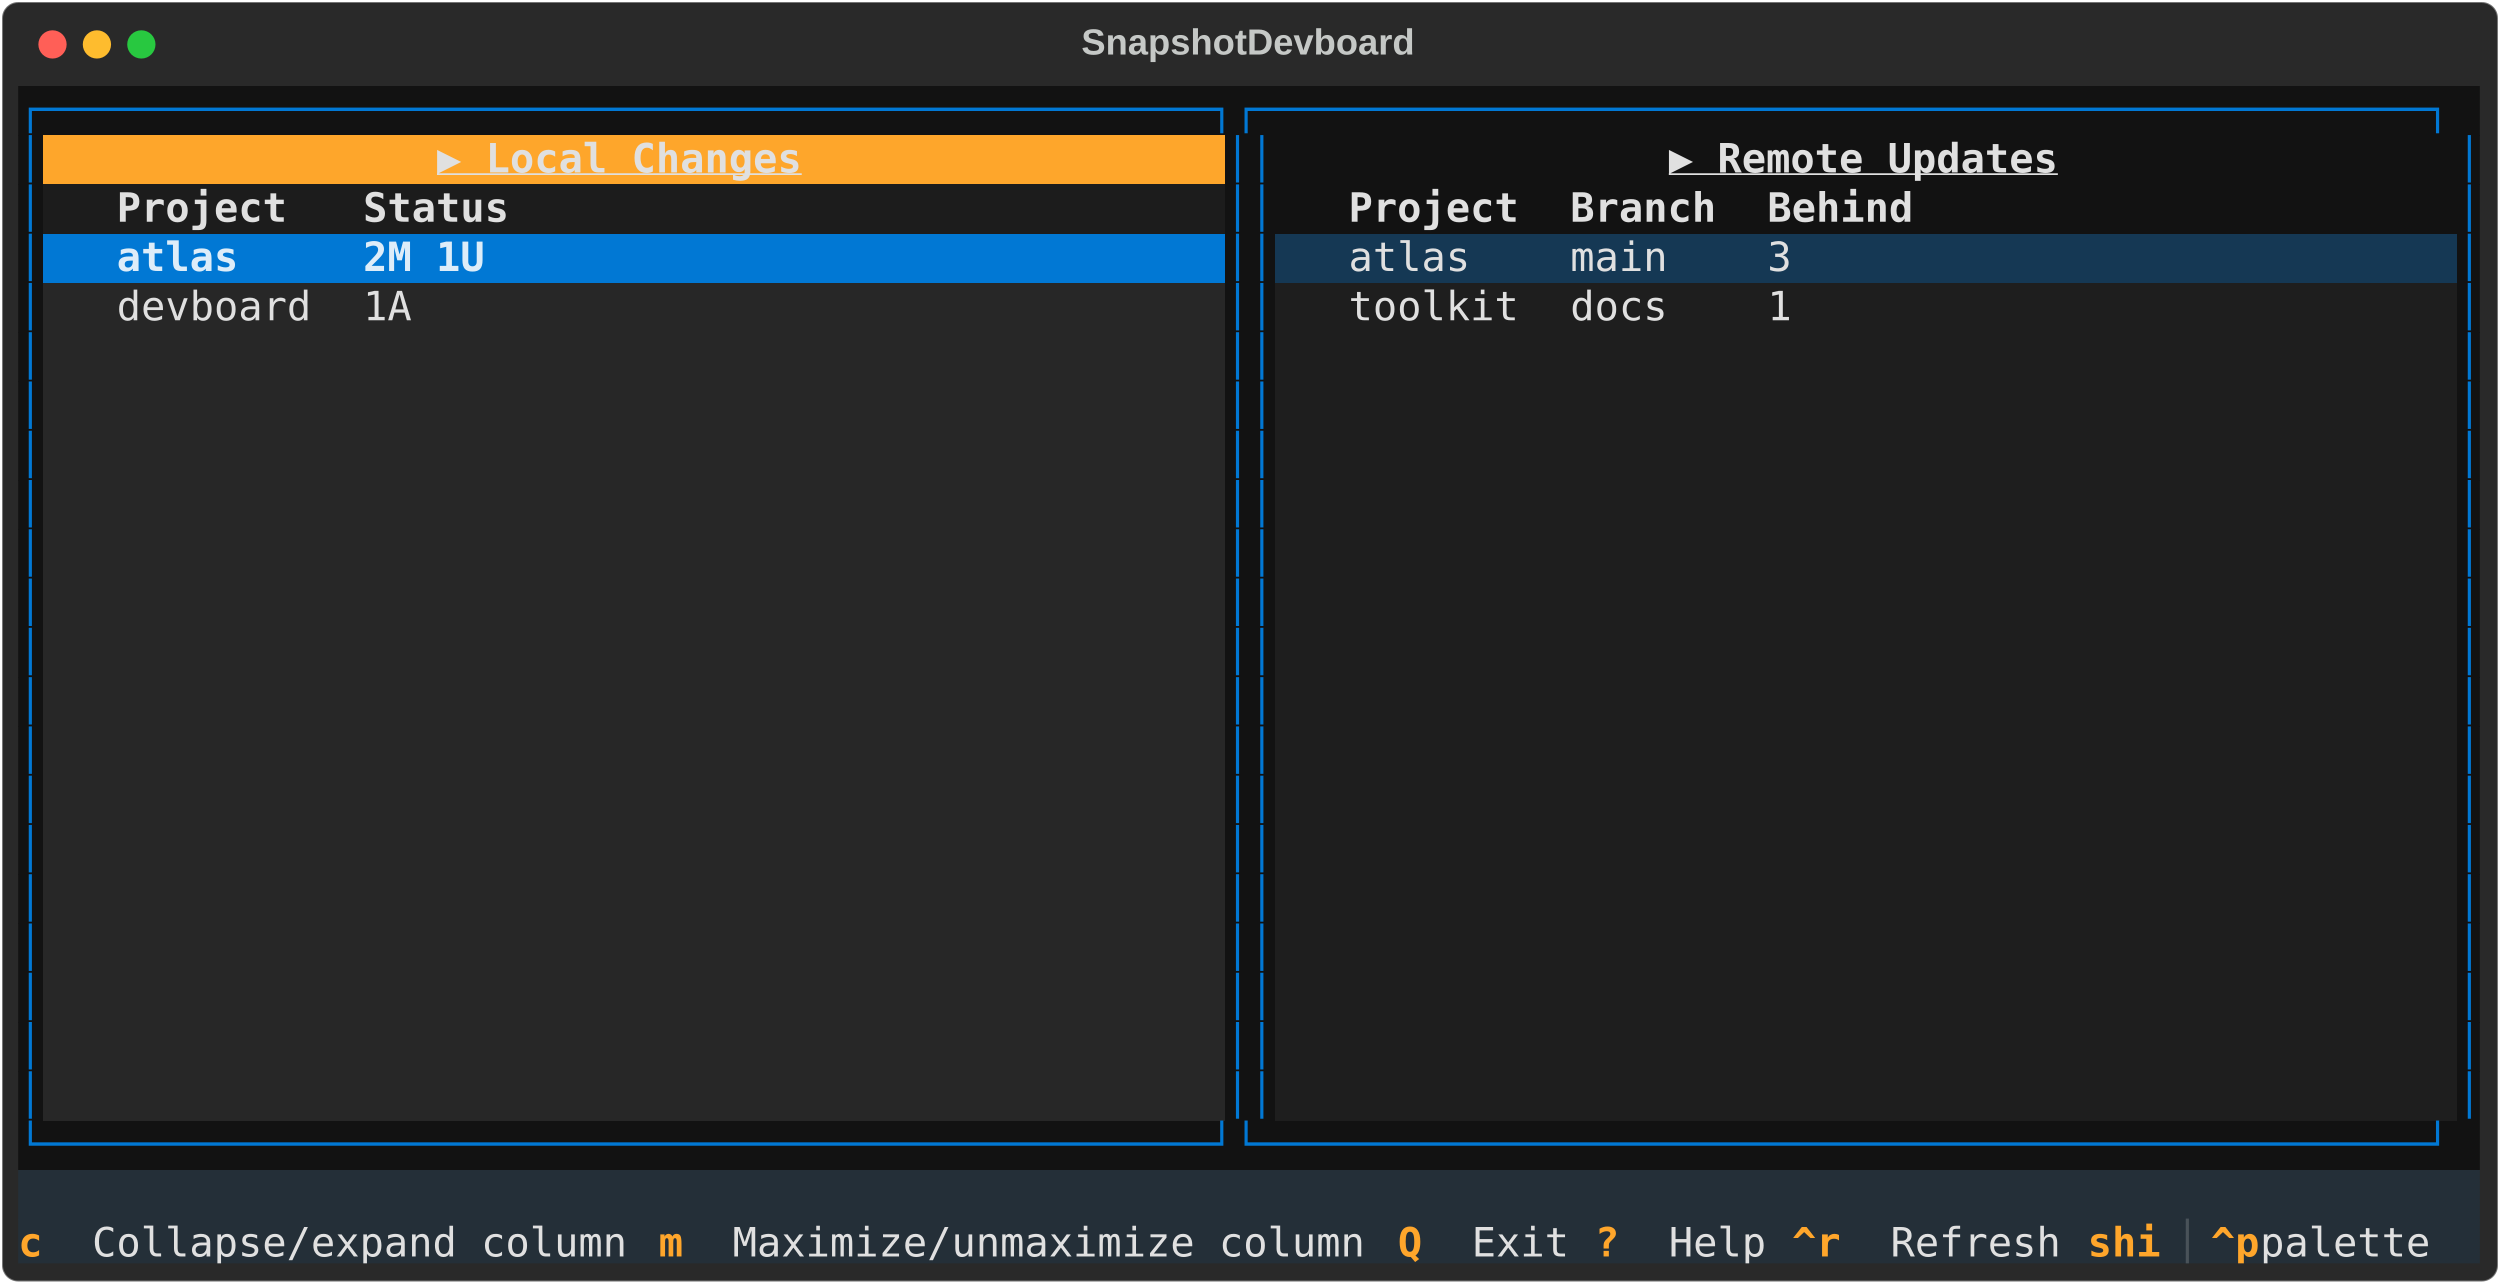
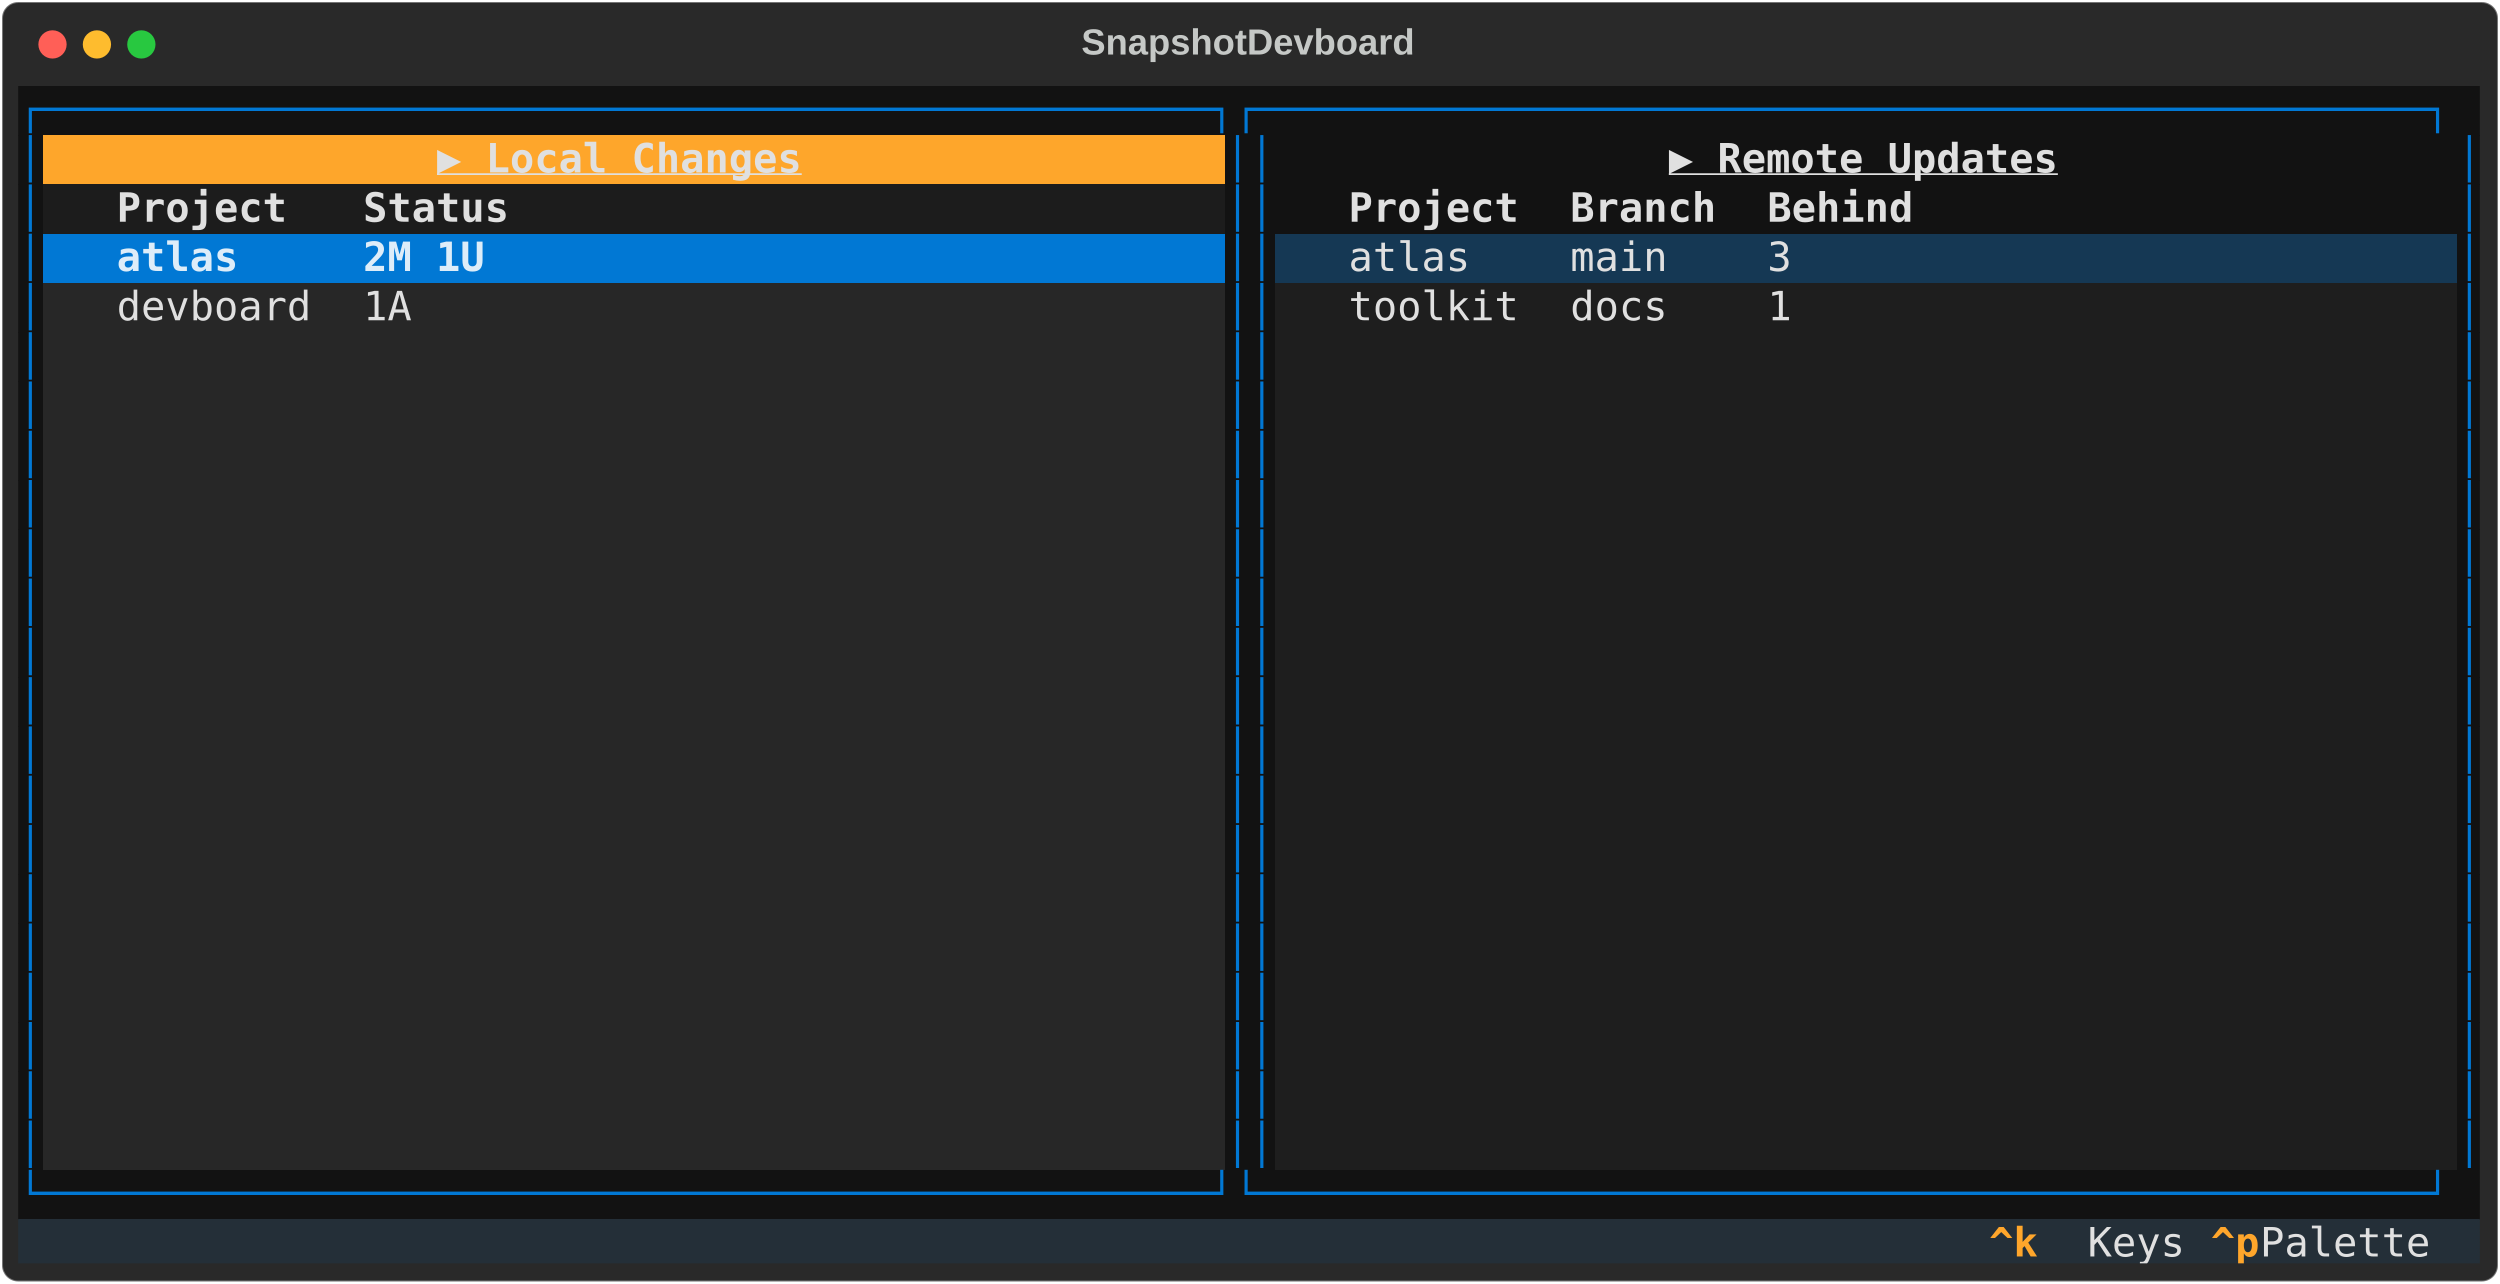
<svg xmlns="http://www.w3.org/2000/svg" class="rich-terminal" viewBox="0 0 1238 635.6">
  <style>

    @font-face {
        font-family: "Fira Code";
        src: local("FiraCode-Regular"),
                url("https://cdnjs.cloudflare.com/ajax/libs/firacode/6.2.0/woff2/FiraCode-Regular.woff2") format("woff2"),
                url("https://cdnjs.cloudflare.com/ajax/libs/firacode/6.2.0/woff/FiraCode-Regular.woff") format("woff");
        font-style: normal;
        font-weight: 400;
    }
    @font-face {
        font-family: "Fira Code";
        src: local("FiraCode-Bold"),
                url("https://cdnjs.cloudflare.com/ajax/libs/firacode/6.2.0/woff2/FiraCode-Bold.woff2") format("woff2"),
                url("https://cdnjs.cloudflare.com/ajax/libs/firacode/6.2.0/woff/FiraCode-Bold.woff") format("woff");
        font-style: bold;
        font-weight: 700;
    }

    .terminal-matrix {
        font-family: Fira Code, monospace;
        font-size: 20px;
        line-height: 24.4px;
        font-variant-east-asian: full-width;
    }

    .terminal-title {
        font-size: 18px;
        font-weight: bold;
        font-family: arial;
    }

    .terminal-r1 { fill: #0178d4 }
.terminal-r2 { fill: #c5c8c6 }
.terminal-r3 { fill: #e0e0e0;font-weight: bold;text-decoration: underline; }
.terminal-r4 { fill: #e0e0e0;font-weight: bold }
.terminal-r5 { fill: #ddedf9;font-weight: bold }
.terminal-r6 { fill: #e0e0e0 }
.terminal-r7 { fill: #a7abaf }
.terminal-r8 { fill: #ffa62b;font-weight: bold }
- .terminal-r9 { fill: #495259 }
    </style>
  <defs>
    <clipPath id="terminal-clip-terminal">
      <rect x="0" y="0" width="1219.0" height="584.6" />
    </clipPath>
    <clipPath id="terminal-line-0">
      <rect x="0" y="1.5" width="1220" height="24.65" />
    </clipPath>
    <clipPath id="terminal-line-1">
      <rect x="0" y="25.9" width="1220" height="24.65" />
    </clipPath>
    <clipPath id="terminal-line-2">
      <rect x="0" y="50.3" width="1220" height="24.65" />
    </clipPath>
    <clipPath id="terminal-line-3">
      <rect x="0" y="74.7" width="1220" height="24.65" />
    </clipPath>
    <clipPath id="terminal-line-4">
      <rect x="0" y="99.1" width="1220" height="24.65" />
    </clipPath>
    <clipPath id="terminal-line-5">
      <rect x="0" y="123.5" width="1220" height="24.65" />
    </clipPath>
    <clipPath id="terminal-line-6">
      <rect x="0" y="147.9" width="1220" height="24.65" />
    </clipPath>
    <clipPath id="terminal-line-7">
      <rect x="0" y="172.3" width="1220" height="24.65" />
    </clipPath>
    <clipPath id="terminal-line-8">
      <rect x="0" y="196.7" width="1220" height="24.65" />
    </clipPath>
    <clipPath id="terminal-line-9">
      <rect x="0" y="221.1" width="1220" height="24.65" />
    </clipPath>
    <clipPath id="terminal-line-10">
      <rect x="0" y="245.5" width="1220" height="24.65" />
    </clipPath>
    <clipPath id="terminal-line-11">
      <rect x="0" y="269.9" width="1220" height="24.65" />
    </clipPath>
    <clipPath id="terminal-line-12">
      <rect x="0" y="294.3" width="1220" height="24.65" />
    </clipPath>
    <clipPath id="terminal-line-13">
      <rect x="0" y="318.7" width="1220" height="24.65" />
    </clipPath>
    <clipPath id="terminal-line-14">
      <rect x="0" y="343.1" width="1220" height="24.65" />
    </clipPath>
    <clipPath id="terminal-line-15">
      <rect x="0" y="367.5" width="1220" height="24.65" />
    </clipPath>
    <clipPath id="terminal-line-16">
      <rect x="0" y="391.9" width="1220" height="24.65" />
    </clipPath>
    <clipPath id="terminal-line-17">
      <rect x="0" y="416.3" width="1220" height="24.65" />
    </clipPath>
    <clipPath id="terminal-line-18">
      <rect x="0" y="440.7" width="1220" height="24.65" />
    </clipPath>
    <clipPath id="terminal-line-19">
      <rect x="0" y="465.1" width="1220" height="24.65" />
    </clipPath>
    <clipPath id="terminal-line-20">
      <rect x="0" y="489.5" width="1220" height="24.65" />
    </clipPath>
    <clipPath id="terminal-line-21">
      <rect x="0" y="513.9" width="1220" height="24.65" />
    </clipPath>
    <clipPath id="terminal-line-22">
      <rect x="0" y="538.3" width="1220" height="24.65" />
    </clipPath>
  </defs>
  <rect fill="#292929" stroke="rgba(255,255,255,0.35)" stroke-width="1" x="1" y="1" width="1236" height="633.6" rx="8" />
  <text class="terminal-title" fill="#c5c8c6" text-anchor="middle" x="618" y="27">SnapshotDevboard</text>
  <g transform="translate(26,22)">
    <circle cx="0" cy="0" r="7" fill="#ff5f57" />
    <circle cx="22" cy="0" r="7" fill="#febc2e" />
    <circle cx="44" cy="0" r="7" fill="#28c840" />
  </g>
  <g transform="translate(9, 41)" clip-path="url(#terminal-clip-terminal)">
    <rect fill="#121212" x="0" y="1.5" width="1220" height="24.65" shape-rendering="crispEdges" />
    <rect fill="#121212" x="0" y="25.9" width="12.2" height="24.65" shape-rendering="crispEdges" />
    <rect fill="#fea62b" x="12.2" y="25.9" width="195.2" height="24.65" shape-rendering="crispEdges" />
    <rect fill="#fea62b" x="207.4" y="25.9" width="183" height="24.65" shape-rendering="crispEdges" />
    <rect fill="#fea62b" x="390.4" y="25.9" width="207.4" height="24.65" shape-rendering="crispEdges" />
    <rect fill="#121212" x="597.8" y="25.9" width="24.4" height="24.65" shape-rendering="crispEdges" />
    <rect fill="#121212" x="622.2" y="25.9" width="195.2" height="24.65" shape-rendering="crispEdges" />
    <rect fill="#121212" x="817.4" y="25.9" width="195.2" height="24.65" shape-rendering="crispEdges" />
    <rect fill="#121212" x="1012.6" y="25.9" width="195.2" height="24.65" shape-rendering="crispEdges" />
    <rect fill="#121212" x="1207.8" y="25.9" width="12.2" height="24.65" shape-rendering="crispEdges" />
    <rect fill="#121212" x="0" y="50.3" width="12.2" height="24.65" shape-rendering="crispEdges" />
    <rect fill="#1c1c1c" x="12.2" y="50.3" width="36.6" height="24.65" shape-rendering="crispEdges" />
    <rect fill="#1c1c1c" x="48.8" y="50.3" width="122" height="24.65" shape-rendering="crispEdges" />
    <rect fill="#1c1c1c" x="170.8" y="50.3" width="97.6" height="24.65" shape-rendering="crispEdges" />
    <rect fill="#1c1c1c" x="268.4" y="50.3" width="329.4" height="24.65" shape-rendering="crispEdges" />
    <rect fill="#121212" x="597.8" y="50.3" width="24.4" height="24.65" shape-rendering="crispEdges" />
    <rect fill="#121212" x="622.2" y="50.3" width="36.6" height="24.65" shape-rendering="crispEdges" />
    <rect fill="#121212" x="658.8" y="50.3" width="109.8" height="24.65" shape-rendering="crispEdges" />
    <rect fill="#121212" x="768.6" y="50.3" width="97.6" height="24.65" shape-rendering="crispEdges" />
    <rect fill="#121212" x="866.2" y="50.3" width="97.6" height="24.65" shape-rendering="crispEdges" />
    <rect fill="#121212" x="963.8" y="50.3" width="244" height="24.65" shape-rendering="crispEdges" />
    <rect fill="#121212" x="1207.8" y="50.3" width="12.2" height="24.65" shape-rendering="crispEdges" />
    <rect fill="#121212" x="0" y="74.7" width="12.2" height="24.65" shape-rendering="crispEdges" />
    <rect fill="#0178d4" x="12.2" y="74.7" width="36.6" height="24.65" shape-rendering="crispEdges" />
    <rect fill="#0178d4" x="48.8" y="74.7" width="122" height="24.65" shape-rendering="crispEdges" />
    <rect fill="#0178d4" x="170.8" y="74.7" width="97.6" height="24.65" shape-rendering="crispEdges" />
    <rect fill="#0178d4" x="268.4" y="74.7" width="329.4" height="24.65" shape-rendering="crispEdges" />
    <rect fill="#121212" x="597.8" y="74.7" width="24.4" height="24.65" shape-rendering="crispEdges" />
    <rect fill="#153854" x="622.2" y="74.7" width="36.6" height="24.65" shape-rendering="crispEdges" />
    <rect fill="#153854" x="658.8" y="74.7" width="109.8" height="24.65" shape-rendering="crispEdges" />
    <rect fill="#153854" x="768.6" y="74.7" width="97.6" height="24.65" shape-rendering="crispEdges" />
    <rect fill="#153854" x="866.2" y="74.7" width="97.6" height="24.65" shape-rendering="crispEdges" />
    <rect fill="#153854" x="963.8" y="74.7" width="244" height="24.65" shape-rendering="crispEdges" />
    <rect fill="#121212" x="1207.8" y="74.7" width="12.2" height="24.65" shape-rendering="crispEdges" />
    <rect fill="#121212" x="0" y="99.1" width="12.2" height="24.65" shape-rendering="crispEdges" />
    <rect fill="#272727" x="12.2" y="99.1" width="36.6" height="24.65" shape-rendering="crispEdges" />
    <rect fill="#272727" x="48.8" y="99.1" width="122" height="24.65" shape-rendering="crispEdges" />
    <rect fill="#272727" x="170.8" y="99.1" width="97.6" height="24.65" shape-rendering="crispEdges" />
    <rect fill="#272727" x="268.4" y="99.1" width="329.4" height="24.65" shape-rendering="crispEdges" />
    <rect fill="#121212" x="597.8" y="99.1" width="24.4" height="24.65" shape-rendering="crispEdges" />
    <rect fill="#1e1e1e" x="622.2" y="99.1" width="36.6" height="24.65" shape-rendering="crispEdges" />
    <rect fill="#1e1e1e" x="658.8" y="99.1" width="109.8" height="24.65" shape-rendering="crispEdges" />
    <rect fill="#1e1e1e" x="768.6" y="99.1" width="97.6" height="24.65" shape-rendering="crispEdges" />
    <rect fill="#1e1e1e" x="866.2" y="99.1" width="97.6" height="24.65" shape-rendering="crispEdges" />
    <rect fill="#1e1e1e" x="963.8" y="99.1" width="244" height="24.65" shape-rendering="crispEdges" />
    <rect fill="#121212" x="1207.8" y="99.1" width="12.2" height="24.65" shape-rendering="crispEdges" />
    <rect fill="#121212" x="0" y="123.5" width="12.2" height="24.65" shape-rendering="crispEdges" />
    <rect fill="#272727" x="12.2" y="123.5" width="585.6" height="24.65" shape-rendering="crispEdges" />
    <rect fill="#121212" x="597.8" y="123.5" width="24.4" height="24.65" shape-rendering="crispEdges" />
    <rect fill="#1e1e1e" x="622.2" y="123.5" width="585.6" height="24.65" shape-rendering="crispEdges" />
    <rect fill="#121212" x="1207.8" y="123.5" width="12.2" height="24.65" shape-rendering="crispEdges" />
    <rect fill="#121212" x="0" y="147.9" width="12.2" height="24.65" shape-rendering="crispEdges" />
    <rect fill="#272727" x="12.2" y="147.9" width="585.6" height="24.65" shape-rendering="crispEdges" />
    <rect fill="#121212" x="597.8" y="147.9" width="24.4" height="24.65" shape-rendering="crispEdges" />
    <rect fill="#1e1e1e" x="622.2" y="147.9" width="585.6" height="24.65" shape-rendering="crispEdges" />
    <rect fill="#121212" x="1207.8" y="147.9" width="12.2" height="24.65" shape-rendering="crispEdges" />
    <rect fill="#121212" x="0" y="172.3" width="12.2" height="24.65" shape-rendering="crispEdges" />
    <rect fill="#272727" x="12.2" y="172.3" width="585.6" height="24.65" shape-rendering="crispEdges" />
    <rect fill="#121212" x="597.8" y="172.3" width="24.4" height="24.65" shape-rendering="crispEdges" />
    <rect fill="#1e1e1e" x="622.2" y="172.3" width="585.6" height="24.65" shape-rendering="crispEdges" />
    <rect fill="#121212" x="1207.8" y="172.3" width="12.2" height="24.65" shape-rendering="crispEdges" />
    <rect fill="#121212" x="0" y="196.7" width="12.2" height="24.65" shape-rendering="crispEdges" />
    <rect fill="#272727" x="12.2" y="196.7" width="585.6" height="24.65" shape-rendering="crispEdges" />
    <rect fill="#121212" x="597.8" y="196.7" width="24.4" height="24.65" shape-rendering="crispEdges" />
    <rect fill="#1e1e1e" x="622.2" y="196.7" width="585.6" height="24.65" shape-rendering="crispEdges" />
    <rect fill="#121212" x="1207.8" y="196.7" width="12.2" height="24.65" shape-rendering="crispEdges" />
    <rect fill="#121212" x="0" y="221.1" width="12.2" height="24.65" shape-rendering="crispEdges" />
    <rect fill="#272727" x="12.2" y="221.1" width="585.6" height="24.65" shape-rendering="crispEdges" />
    <rect fill="#121212" x="597.8" y="221.1" width="24.4" height="24.65" shape-rendering="crispEdges" />
    <rect fill="#1e1e1e" x="622.2" y="221.1" width="585.6" height="24.65" shape-rendering="crispEdges" />
    <rect fill="#121212" x="1207.8" y="221.1" width="12.2" height="24.65" shape-rendering="crispEdges" />
    <rect fill="#121212" x="0" y="245.5" width="12.2" height="24.65" shape-rendering="crispEdges" />
    <rect fill="#272727" x="12.2" y="245.5" width="585.6" height="24.65" shape-rendering="crispEdges" />
    <rect fill="#121212" x="597.8" y="245.5" width="24.4" height="24.65" shape-rendering="crispEdges" />
    <rect fill="#1e1e1e" x="622.2" y="245.5" width="585.6" height="24.65" shape-rendering="crispEdges" />
    <rect fill="#121212" x="1207.8" y="245.5" width="12.2" height="24.65" shape-rendering="crispEdges" />
    <rect fill="#121212" x="0" y="269.9" width="12.2" height="24.65" shape-rendering="crispEdges" />
    <rect fill="#272727" x="12.2" y="269.9" width="585.6" height="24.65" shape-rendering="crispEdges" />
    <rect fill="#121212" x="597.8" y="269.9" width="24.4" height="24.65" shape-rendering="crispEdges" />
    <rect fill="#1e1e1e" x="622.2" y="269.9" width="585.6" height="24.65" shape-rendering="crispEdges" />
    <rect fill="#121212" x="1207.8" y="269.9" width="12.2" height="24.65" shape-rendering="crispEdges" />
    <rect fill="#121212" x="0" y="294.3" width="12.2" height="24.65" shape-rendering="crispEdges" />
    <rect fill="#272727" x="12.2" y="294.3" width="585.6" height="24.65" shape-rendering="crispEdges" />
    <rect fill="#121212" x="597.8" y="294.3" width="24.4" height="24.65" shape-rendering="crispEdges" />
    <rect fill="#1e1e1e" x="622.2" y="294.3" width="585.6" height="24.65" shape-rendering="crispEdges" />
    <rect fill="#121212" x="1207.8" y="294.3" width="12.2" height="24.65" shape-rendering="crispEdges" />
    <rect fill="#121212" x="0" y="318.7" width="12.2" height="24.65" shape-rendering="crispEdges" />
    <rect fill="#272727" x="12.2" y="318.7" width="585.6" height="24.65" shape-rendering="crispEdges" />
    <rect fill="#121212" x="597.8" y="318.7" width="24.4" height="24.65" shape-rendering="crispEdges" />
    <rect fill="#1e1e1e" x="622.2" y="318.7" width="585.6" height="24.65" shape-rendering="crispEdges" />
    <rect fill="#121212" x="1207.8" y="318.7" width="12.2" height="24.65" shape-rendering="crispEdges" />
    <rect fill="#121212" x="0" y="343.1" width="12.2" height="24.65" shape-rendering="crispEdges" />
    <rect fill="#272727" x="12.2" y="343.1" width="585.6" height="24.65" shape-rendering="crispEdges" />
    <rect fill="#121212" x="597.8" y="343.1" width="24.4" height="24.65" shape-rendering="crispEdges" />
    <rect fill="#1e1e1e" x="622.2" y="343.1" width="585.6" height="24.65" shape-rendering="crispEdges" />
    <rect fill="#121212" x="1207.8" y="343.1" width="12.2" height="24.65" shape-rendering="crispEdges" />
    <rect fill="#121212" x="0" y="367.5" width="12.2" height="24.65" shape-rendering="crispEdges" />
    <rect fill="#272727" x="12.2" y="367.5" width="585.6" height="24.65" shape-rendering="crispEdges" />
    <rect fill="#121212" x="597.8" y="367.5" width="24.4" height="24.65" shape-rendering="crispEdges" />
    <rect fill="#1e1e1e" x="622.2" y="367.5" width="585.6" height="24.65" shape-rendering="crispEdges" />
    <rect fill="#121212" x="1207.8" y="367.5" width="12.2" height="24.65" shape-rendering="crispEdges" />
    <rect fill="#121212" x="0" y="391.9" width="12.2" height="24.65" shape-rendering="crispEdges" />
    <rect fill="#272727" x="12.2" y="391.9" width="585.6" height="24.65" shape-rendering="crispEdges" />
    <rect fill="#121212" x="597.8" y="391.9" width="24.4" height="24.65" shape-rendering="crispEdges" />
    <rect fill="#1e1e1e" x="622.2" y="391.9" width="585.6" height="24.65" shape-rendering="crispEdges" />
    <rect fill="#121212" x="1207.8" y="391.9" width="12.2" height="24.65" shape-rendering="crispEdges" />
    <rect fill="#121212" x="0" y="416.3" width="12.2" height="24.65" shape-rendering="crispEdges" />
    <rect fill="#272727" x="12.2" y="416.3" width="585.6" height="24.65" shape-rendering="crispEdges" />
    <rect fill="#121212" x="597.8" y="416.3" width="24.4" height="24.65" shape-rendering="crispEdges" />
    <rect fill="#1e1e1e" x="622.2" y="416.3" width="585.6" height="24.65" shape-rendering="crispEdges" />
    <rect fill="#121212" x="1207.8" y="416.3" width="12.2" height="24.65" shape-rendering="crispEdges" />
    <rect fill="#121212" x="0" y="440.7" width="12.2" height="24.65" shape-rendering="crispEdges" />
    <rect fill="#272727" x="12.2" y="440.7" width="585.6" height="24.65" shape-rendering="crispEdges" />
    <rect fill="#121212" x="597.8" y="440.7" width="24.4" height="24.65" shape-rendering="crispEdges" />
    <rect fill="#1e1e1e" x="622.2" y="440.7" width="585.6" height="24.65" shape-rendering="crispEdges" />
    <rect fill="#121212" x="1207.8" y="440.7" width="12.2" height="24.65" shape-rendering="crispEdges" />
    <rect fill="#121212" x="0" y="465.1" width="12.2" height="24.65" shape-rendering="crispEdges" />
    <rect fill="#272727" x="12.2" y="465.1" width="585.6" height="24.65" shape-rendering="crispEdges" />
    <rect fill="#121212" x="597.8" y="465.1" width="24.4" height="24.65" shape-rendering="crispEdges" />
    <rect fill="#1e1e1e" x="622.2" y="465.1" width="585.6" height="24.65" shape-rendering="crispEdges" />
    <rect fill="#121212" x="1207.8" y="465.1" width="12.2" height="24.65" shape-rendering="crispEdges" />
    <rect fill="#121212" x="0" y="489.5" width="12.2" height="24.65" shape-rendering="crispEdges" />
    <rect fill="#272727" x="12.2" y="489.5" width="585.6" height="24.65" shape-rendering="crispEdges" />
    <rect fill="#121212" x="597.8" y="489.5" width="24.4" height="24.65" shape-rendering="crispEdges" />
    <rect fill="#1e1e1e" x="622.2" y="489.5" width="585.6" height="24.65" shape-rendering="crispEdges" />
    <rect fill="#121212" x="1207.8" y="489.5" width="12.2" height="24.65" shape-rendering="crispEdges" />
-     <rect fill="#121212" x="0" y="513.9" width="1220" height="24.65" shape-rendering="crispEdges" />
-     <rect fill="#242f38" x="0" y="538.3" width="12.2" height="24.65" shape-rendering="crispEdges" />
-     <rect fill="#242f38" x="12.2" y="538.3" width="0" height="24.65" shape-rendering="crispEdges" />
-     <rect fill="#242f38" x="12.2" y="538.3" width="1207.8" height="24.65" shape-rendering="crispEdges" />
-     <rect fill="#242f38" x="0" y="562.7" width="36.6" height="24.65" shape-rendering="crispEdges" />
-     <rect fill="#242f38" x="36.6" y="562.7" width="280.6" height="24.65" shape-rendering="crispEdges" />
-     <rect fill="#242f38" x="317.2" y="562.7" width="36.6" height="24.65" shape-rendering="crispEdges" />
-     <rect fill="#242f38" x="353.8" y="562.7" width="329.4" height="24.65" shape-rendering="crispEdges" />
-     <rect fill="#242f38" x="683.2" y="562.7" width="36.6" height="24.65" shape-rendering="crispEdges" />
-     <rect fill="#242f38" x="719.8" y="562.7" width="61" height="24.65" shape-rendering="crispEdges" />
-     <rect fill="#242f38" x="780.8" y="562.7" width="36.6" height="24.65" shape-rendering="crispEdges" />
-     <rect fill="#242f38" x="817.4" y="562.7" width="61" height="24.65" shape-rendering="crispEdges" />
-     <rect fill="#242f38" x="878.4" y="562.7" width="48.8" height="24.65" shape-rendering="crispEdges" />
-     <rect fill="#242f38" x="927.2" y="562.7" width="97.6" height="24.65" shape-rendering="crispEdges" />
-     <rect fill="#242f38" x="1024.8" y="562.7" width="48.8" height="24.65" shape-rendering="crispEdges" />
-     <rect fill="#242f38" x="1073.6" y="562.7" width="12.2" height="24.65" shape-rendering="crispEdges" />
+     <rect fill="#121212" x="0" y="513.9" width="12.2" height="24.65" shape-rendering="crispEdges" />
+     <rect fill="#272727" x="12.2" y="513.9" width="585.6" height="24.65" shape-rendering="crispEdges" />
+     <rect fill="#121212" x="597.8" y="513.9" width="24.4" height="24.65" shape-rendering="crispEdges" />
+     <rect fill="#1e1e1e" x="622.2" y="513.9" width="585.6" height="24.65" shape-rendering="crispEdges" />
+     <rect fill="#121212" x="1207.8" y="513.9" width="12.2" height="24.65" shape-rendering="crispEdges" />
+     <rect fill="#121212" x="0" y="538.3" width="1220" height="24.65" shape-rendering="crispEdges" />
+     <rect fill="#242f38" x="0" y="562.7" width="12.2" height="24.65" shape-rendering="crispEdges" />
+     <rect fill="#242f38" x="12.2" y="562.7" width="0" height="24.65" shape-rendering="crispEdges" />
+     <rect fill="#242f38" x="12.2" y="562.7" width="963.8" height="24.65" shape-rendering="crispEdges" />
+     <rect fill="#242f38" x="976" y="562.7" width="48.8" height="24.65" shape-rendering="crispEdges" />
+     <rect fill="#242f38" x="1024.8" y="562.7" width="61" height="24.65" shape-rendering="crispEdges" />
    <rect fill="#242f38" x="1085.8" y="562.7" width="24.4" height="24.65" shape-rendering="crispEdges" />
    <rect fill="#242f38" x="1110.2" y="562.7" width="97.6" height="24.65" shape-rendering="crispEdges" />
    <rect fill="#242f38" x="1207.8" y="562.7" width="12.2" height="24.65" shape-rendering="crispEdges" />
    <g class="terminal-matrix">
      <text class="terminal-r1" x="0" y="20" textLength="1220" clip-path="url(#terminal-line-0)">┌────────────────────────────────────────────────┐┌────────────────────────────────────────────────┐</text>
      <text class="terminal-r2" x="1220" y="20" textLength="12.2" clip-path="url(#terminal-line-0)">
</text>
      <text class="terminal-r1" x="0" y="44.4" textLength="12.2" clip-path="url(#terminal-line-1)">│</text>
      <text class="terminal-r3" x="207.4" y="44.4" textLength="183" clip-path="url(#terminal-line-1)">▶ Local Changes</text>
      <text class="terminal-r1" x="597.8" y="44.4" textLength="24.4" clip-path="url(#terminal-line-1)">││</text>
      <text class="terminal-r3" x="817.4" y="44.4" textLength="195.2" clip-path="url(#terminal-line-1)">▶ Remote Updates</text>
      <text class="terminal-r1" x="1207.8" y="44.4" textLength="12.2" clip-path="url(#terminal-line-1)">│</text>
      <text class="terminal-r2" x="1220" y="44.4" textLength="12.2" clip-path="url(#terminal-line-1)">
</text>
      <text class="terminal-r1" x="0" y="68.8" textLength="12.2" clip-path="url(#terminal-line-2)">│</text>
      <text class="terminal-r4" x="48.8" y="68.8" textLength="122" clip-path="url(#terminal-line-2)"> Project  </text>
      <text class="terminal-r4" x="170.8" y="68.8" textLength="97.6" clip-path="url(#terminal-line-2)"> Status </text>
      <text class="terminal-r1" x="597.8" y="68.8" textLength="24.4" clip-path="url(#terminal-line-2)">││</text>
      <text class="terminal-r4" x="658.8" y="68.8" textLength="109.8" clip-path="url(#terminal-line-2)"> Project </text>
      <text class="terminal-r4" x="768.6" y="68.8" textLength="97.6" clip-path="url(#terminal-line-2)"> Branch </text>
      <text class="terminal-r4" x="866.2" y="68.8" textLength="97.6" clip-path="url(#terminal-line-2)"> Behind </text>
      <text class="terminal-r1" x="1207.8" y="68.8" textLength="12.2" clip-path="url(#terminal-line-2)">│</text>
      <text class="terminal-r2" x="1220" y="68.8" textLength="12.2" clip-path="url(#terminal-line-2)">
</text>
      <text class="terminal-r1" x="0" y="93.2" textLength="12.2" clip-path="url(#terminal-line-3)">│</text>
      <text class="terminal-r5" x="48.8" y="93.2" textLength="122" clip-path="url(#terminal-line-3)"> atlas    </text>
      <text class="terminal-r5" x="170.8" y="93.2" textLength="97.6" clip-path="url(#terminal-line-3)"> 2M 1U  </text>
      <text class="terminal-r1" x="597.8" y="93.2" textLength="24.4" clip-path="url(#terminal-line-3)">││</text>
      <text class="terminal-r6" x="658.8" y="93.2" textLength="109.8" clip-path="url(#terminal-line-3)"> atlas   </text>
      <text class="terminal-r6" x="768.6" y="93.2" textLength="97.6" clip-path="url(#terminal-line-3)"> main   </text>
      <text class="terminal-r6" x="866.2" y="93.2" textLength="97.6" clip-path="url(#terminal-line-3)"> 3      </text>
      <text class="terminal-r1" x="1207.8" y="93.2" textLength="12.2" clip-path="url(#terminal-line-3)">│</text>
      <text class="terminal-r2" x="1220" y="93.2" textLength="12.2" clip-path="url(#terminal-line-3)">
</text>
      <text class="terminal-r1" x="0" y="117.6" textLength="12.2" clip-path="url(#terminal-line-4)">│</text>
      <text class="terminal-r6" x="48.8" y="117.6" textLength="122" clip-path="url(#terminal-line-4)"> devboard </text>
      <text class="terminal-r6" x="170.8" y="117.6" textLength="97.6" clip-path="url(#terminal-line-4)"> 1A     </text>
      <text class="terminal-r1" x="597.8" y="117.6" textLength="24.4" clip-path="url(#terminal-line-4)">││</text>
      <text class="terminal-r6" x="658.8" y="117.6" textLength="109.8" clip-path="url(#terminal-line-4)"> toolkit </text>
      <text class="terminal-r6" x="768.6" y="117.6" textLength="97.6" clip-path="url(#terminal-line-4)"> docs   </text>
      <text class="terminal-r6" x="866.2" y="117.6" textLength="97.6" clip-path="url(#terminal-line-4)"> 1      </text>
      <text class="terminal-r1" x="1207.8" y="117.6" textLength="12.2" clip-path="url(#terminal-line-4)">│</text>
      <text class="terminal-r2" x="1220" y="117.6" textLength="12.2" clip-path="url(#terminal-line-4)">
</text>
      <text class="terminal-r1" x="0" y="142" textLength="12.2" clip-path="url(#terminal-line-5)">│</text>
      <text class="terminal-r1" x="597.8" y="142" textLength="24.4" clip-path="url(#terminal-line-5)">││</text>
      <text class="terminal-r1" x="1207.8" y="142" textLength="12.2" clip-path="url(#terminal-line-5)">│</text>
      <text class="terminal-r2" x="1220" y="142" textLength="12.2" clip-path="url(#terminal-line-5)">
</text>
      <text class="terminal-r1" x="0" y="166.4" textLength="12.2" clip-path="url(#terminal-line-6)">│</text>
      <text class="terminal-r1" x="597.8" y="166.4" textLength="24.4" clip-path="url(#terminal-line-6)">││</text>
      <text class="terminal-r1" x="1207.8" y="166.4" textLength="12.2" clip-path="url(#terminal-line-6)">│</text>
      <text class="terminal-r2" x="1220" y="166.4" textLength="12.2" clip-path="url(#terminal-line-6)">
</text>
      <text class="terminal-r1" x="0" y="190.8" textLength="12.2" clip-path="url(#terminal-line-7)">│</text>
      <text class="terminal-r1" x="597.8" y="190.8" textLength="24.4" clip-path="url(#terminal-line-7)">││</text>
      <text class="terminal-r1" x="1207.8" y="190.8" textLength="12.2" clip-path="url(#terminal-line-7)">│</text>
      <text class="terminal-r2" x="1220" y="190.8" textLength="12.2" clip-path="url(#terminal-line-7)">
</text>
      <text class="terminal-r1" x="0" y="215.2" textLength="12.2" clip-path="url(#terminal-line-8)">│</text>
      <text class="terminal-r1" x="597.8" y="215.2" textLength="24.4" clip-path="url(#terminal-line-8)">││</text>
      <text class="terminal-r1" x="1207.8" y="215.2" textLength="12.2" clip-path="url(#terminal-line-8)">│</text>
      <text class="terminal-r2" x="1220" y="215.2" textLength="12.2" clip-path="url(#terminal-line-8)">
</text>
      <text class="terminal-r1" x="0" y="239.6" textLength="12.2" clip-path="url(#terminal-line-9)">│</text>
      <text class="terminal-r1" x="597.8" y="239.6" textLength="24.4" clip-path="url(#terminal-line-9)">││</text>
      <text class="terminal-r1" x="1207.8" y="239.6" textLength="12.2" clip-path="url(#terminal-line-9)">│</text>
      <text class="terminal-r2" x="1220" y="239.6" textLength="12.2" clip-path="url(#terminal-line-9)">
</text>
      <text class="terminal-r1" x="0" y="264" textLength="12.2" clip-path="url(#terminal-line-10)">│</text>
      <text class="terminal-r1" x="597.8" y="264" textLength="24.4" clip-path="url(#terminal-line-10)">││</text>
      <text class="terminal-r1" x="1207.8" y="264" textLength="12.2" clip-path="url(#terminal-line-10)">│</text>
      <text class="terminal-r2" x="1220" y="264" textLength="12.2" clip-path="url(#terminal-line-10)">
</text>
      <text class="terminal-r1" x="0" y="288.4" textLength="12.2" clip-path="url(#terminal-line-11)">│</text>
      <text class="terminal-r1" x="597.8" y="288.4" textLength="24.4" clip-path="url(#terminal-line-11)">││</text>
      <text class="terminal-r1" x="1207.8" y="288.4" textLength="12.2" clip-path="url(#terminal-line-11)">│</text>
      <text class="terminal-r2" x="1220" y="288.4" textLength="12.2" clip-path="url(#terminal-line-11)">
</text>
      <text class="terminal-r1" x="0" y="312.8" textLength="12.2" clip-path="url(#terminal-line-12)">│</text>
      <text class="terminal-r1" x="597.8" y="312.8" textLength="24.4" clip-path="url(#terminal-line-12)">││</text>
      <text class="terminal-r1" x="1207.8" y="312.8" textLength="12.2" clip-path="url(#terminal-line-12)">│</text>
      <text class="terminal-r2" x="1220" y="312.8" textLength="12.2" clip-path="url(#terminal-line-12)">
</text>
      <text class="terminal-r1" x="0" y="337.2" textLength="12.2" clip-path="url(#terminal-line-13)">│</text>
      <text class="terminal-r1" x="597.8" y="337.2" textLength="24.4" clip-path="url(#terminal-line-13)">││</text>
      <text class="terminal-r1" x="1207.8" y="337.2" textLength="12.2" clip-path="url(#terminal-line-13)">│</text>
      <text class="terminal-r2" x="1220" y="337.2" textLength="12.2" clip-path="url(#terminal-line-13)">
</text>
      <text class="terminal-r1" x="0" y="361.6" textLength="12.2" clip-path="url(#terminal-line-14)">│</text>
      <text class="terminal-r1" x="597.8" y="361.6" textLength="24.4" clip-path="url(#terminal-line-14)">││</text>
      <text class="terminal-r1" x="1207.8" y="361.6" textLength="12.2" clip-path="url(#terminal-line-14)">│</text>
      <text class="terminal-r2" x="1220" y="361.6" textLength="12.2" clip-path="url(#terminal-line-14)">
</text>
      <text class="terminal-r1" x="0" y="386" textLength="12.2" clip-path="url(#terminal-line-15)">│</text>
      <text class="terminal-r1" x="597.8" y="386" textLength="24.4" clip-path="url(#terminal-line-15)">││</text>
      <text class="terminal-r1" x="1207.8" y="386" textLength="12.2" clip-path="url(#terminal-line-15)">│</text>
      <text class="terminal-r2" x="1220" y="386" textLength="12.2" clip-path="url(#terminal-line-15)">
</text>
      <text class="terminal-r1" x="0" y="410.4" textLength="12.2" clip-path="url(#terminal-line-16)">│</text>
      <text class="terminal-r1" x="597.8" y="410.4" textLength="24.4" clip-path="url(#terminal-line-16)">││</text>
      <text class="terminal-r1" x="1207.8" y="410.4" textLength="12.2" clip-path="url(#terminal-line-16)">│</text>
      <text class="terminal-r2" x="1220" y="410.4" textLength="12.2" clip-path="url(#terminal-line-16)">
</text>
      <text class="terminal-r1" x="0" y="434.8" textLength="12.2" clip-path="url(#terminal-line-17)">│</text>
      <text class="terminal-r1" x="597.8" y="434.8" textLength="24.4" clip-path="url(#terminal-line-17)">││</text>
      <text class="terminal-r1" x="1207.8" y="434.8" textLength="12.2" clip-path="url(#terminal-line-17)">│</text>
      <text class="terminal-r2" x="1220" y="434.8" textLength="12.2" clip-path="url(#terminal-line-17)">
</text>
      <text class="terminal-r1" x="0" y="459.2" textLength="12.2" clip-path="url(#terminal-line-18)">│</text>
      <text class="terminal-r1" x="597.8" y="459.2" textLength="24.4" clip-path="url(#terminal-line-18)">││</text>
      <text class="terminal-r1" x="1207.8" y="459.2" textLength="12.2" clip-path="url(#terminal-line-18)">│</text>
      <text class="terminal-r2" x="1220" y="459.2" textLength="12.2" clip-path="url(#terminal-line-18)">
</text>
      <text class="terminal-r1" x="0" y="483.6" textLength="12.2" clip-path="url(#terminal-line-19)">│</text>
      <text class="terminal-r1" x="597.8" y="483.6" textLength="24.4" clip-path="url(#terminal-line-19)">││</text>
      <text class="terminal-r1" x="1207.8" y="483.6" textLength="12.2" clip-path="url(#terminal-line-19)">│</text>
      <text class="terminal-r2" x="1220" y="483.6" textLength="12.2" clip-path="url(#terminal-line-19)">
</text>
      <text class="terminal-r1" x="0" y="508" textLength="12.2" clip-path="url(#terminal-line-20)">│</text>
      <text class="terminal-r1" x="597.8" y="508" textLength="24.4" clip-path="url(#terminal-line-20)">││</text>
      <text class="terminal-r1" x="1207.8" y="508" textLength="12.2" clip-path="url(#terminal-line-20)">│</text>
      <text class="terminal-r2" x="1220" y="508" textLength="12.2" clip-path="url(#terminal-line-20)">
</text>
-       <text class="terminal-r1" x="0" y="532.4" textLength="1220" clip-path="url(#terminal-line-21)">└────────────────────────────────────────────────┘└────────────────────────────────────────────────┘</text>
+       <text class="terminal-r1" x="0" y="532.4" textLength="12.2" clip-path="url(#terminal-line-21)">│</text>
+       <text class="terminal-r1" x="597.8" y="532.4" textLength="24.4" clip-path="url(#terminal-line-21)">││</text>
+       <text class="terminal-r1" x="1207.8" y="532.4" textLength="12.2" clip-path="url(#terminal-line-21)">│</text>
      <text class="terminal-r2" x="1220" y="532.4" textLength="12.2" clip-path="url(#terminal-line-21)">
</text>
+       <text class="terminal-r1" x="0" y="556.8" textLength="1220" clip-path="url(#terminal-line-22)">└────────────────────────────────────────────────┘└────────────────────────────────────────────────┘</text>
      <text class="terminal-r2" x="1220" y="556.8" textLength="12.2" clip-path="url(#terminal-line-22)">
</text>
-       <text class="terminal-r8" x="0" y="581.2" textLength="36.6" clip-path="url(#terminal-line-23)"> c </text>
-       <text class="terminal-r6" x="36.6" y="581.2" textLength="280.6" clip-path="url(#terminal-line-23)">Collapse/expand column </text>
-       <text class="terminal-r8" x="317.2" y="581.2" textLength="36.6" clip-path="url(#terminal-line-23)"> m </text>
-       <text class="terminal-r6" x="353.8" y="581.2" textLength="329.4" clip-path="url(#terminal-line-23)">Maximize/unmaximize column </text>
-       <text class="terminal-r8" x="683.2" y="581.2" textLength="36.6" clip-path="url(#terminal-line-23)"> Q </text>
-       <text class="terminal-r6" x="719.8" y="581.2" textLength="61" clip-path="url(#terminal-line-23)">Exit </text>
-       <text class="terminal-r8" x="780.8" y="581.2" textLength="36.6" clip-path="url(#terminal-line-23)"> ? </text>
-       <text class="terminal-r6" x="817.4" y="581.2" textLength="61" clip-path="url(#terminal-line-23)">Help </text>
-       <text class="terminal-r8" x="878.4" y="581.2" textLength="48.8" clip-path="url(#terminal-line-23)"> ^r </text>
-       <text class="terminal-r6" x="927.2" y="581.2" textLength="97.6" clip-path="url(#terminal-line-23)">Refresh </text>
-       <text class="terminal-r8" x="1024.8" y="581.2" textLength="48.8" clip-path="url(#terminal-line-23)"> shi</text>
-       <text class="terminal-r9" x="1073.6" y="581.2" textLength="12.2" clip-path="url(#terminal-line-23)">▏</text>
+       <text class="terminal-r8" x="976" y="581.2" textLength="48.8" clip-path="url(#terminal-line-23)"> ^k </text>
+       <text class="terminal-r6" x="1024.8" y="581.2" textLength="61" clip-path="url(#terminal-line-23)">Keys </text>
      <text class="terminal-r8" x="1085.8" y="581.2" textLength="24.4" clip-path="url(#terminal-line-23)">^p</text>
-       <text class="terminal-r6" x="1110.2" y="581.2" textLength="97.6" clip-path="url(#terminal-line-23)"> palette</text>
+       <text class="terminal-r6" x="1110.2" y="581.2" textLength="97.6" clip-path="url(#terminal-line-23)"> Palette</text>
    </g>
  </g>
</svg>
